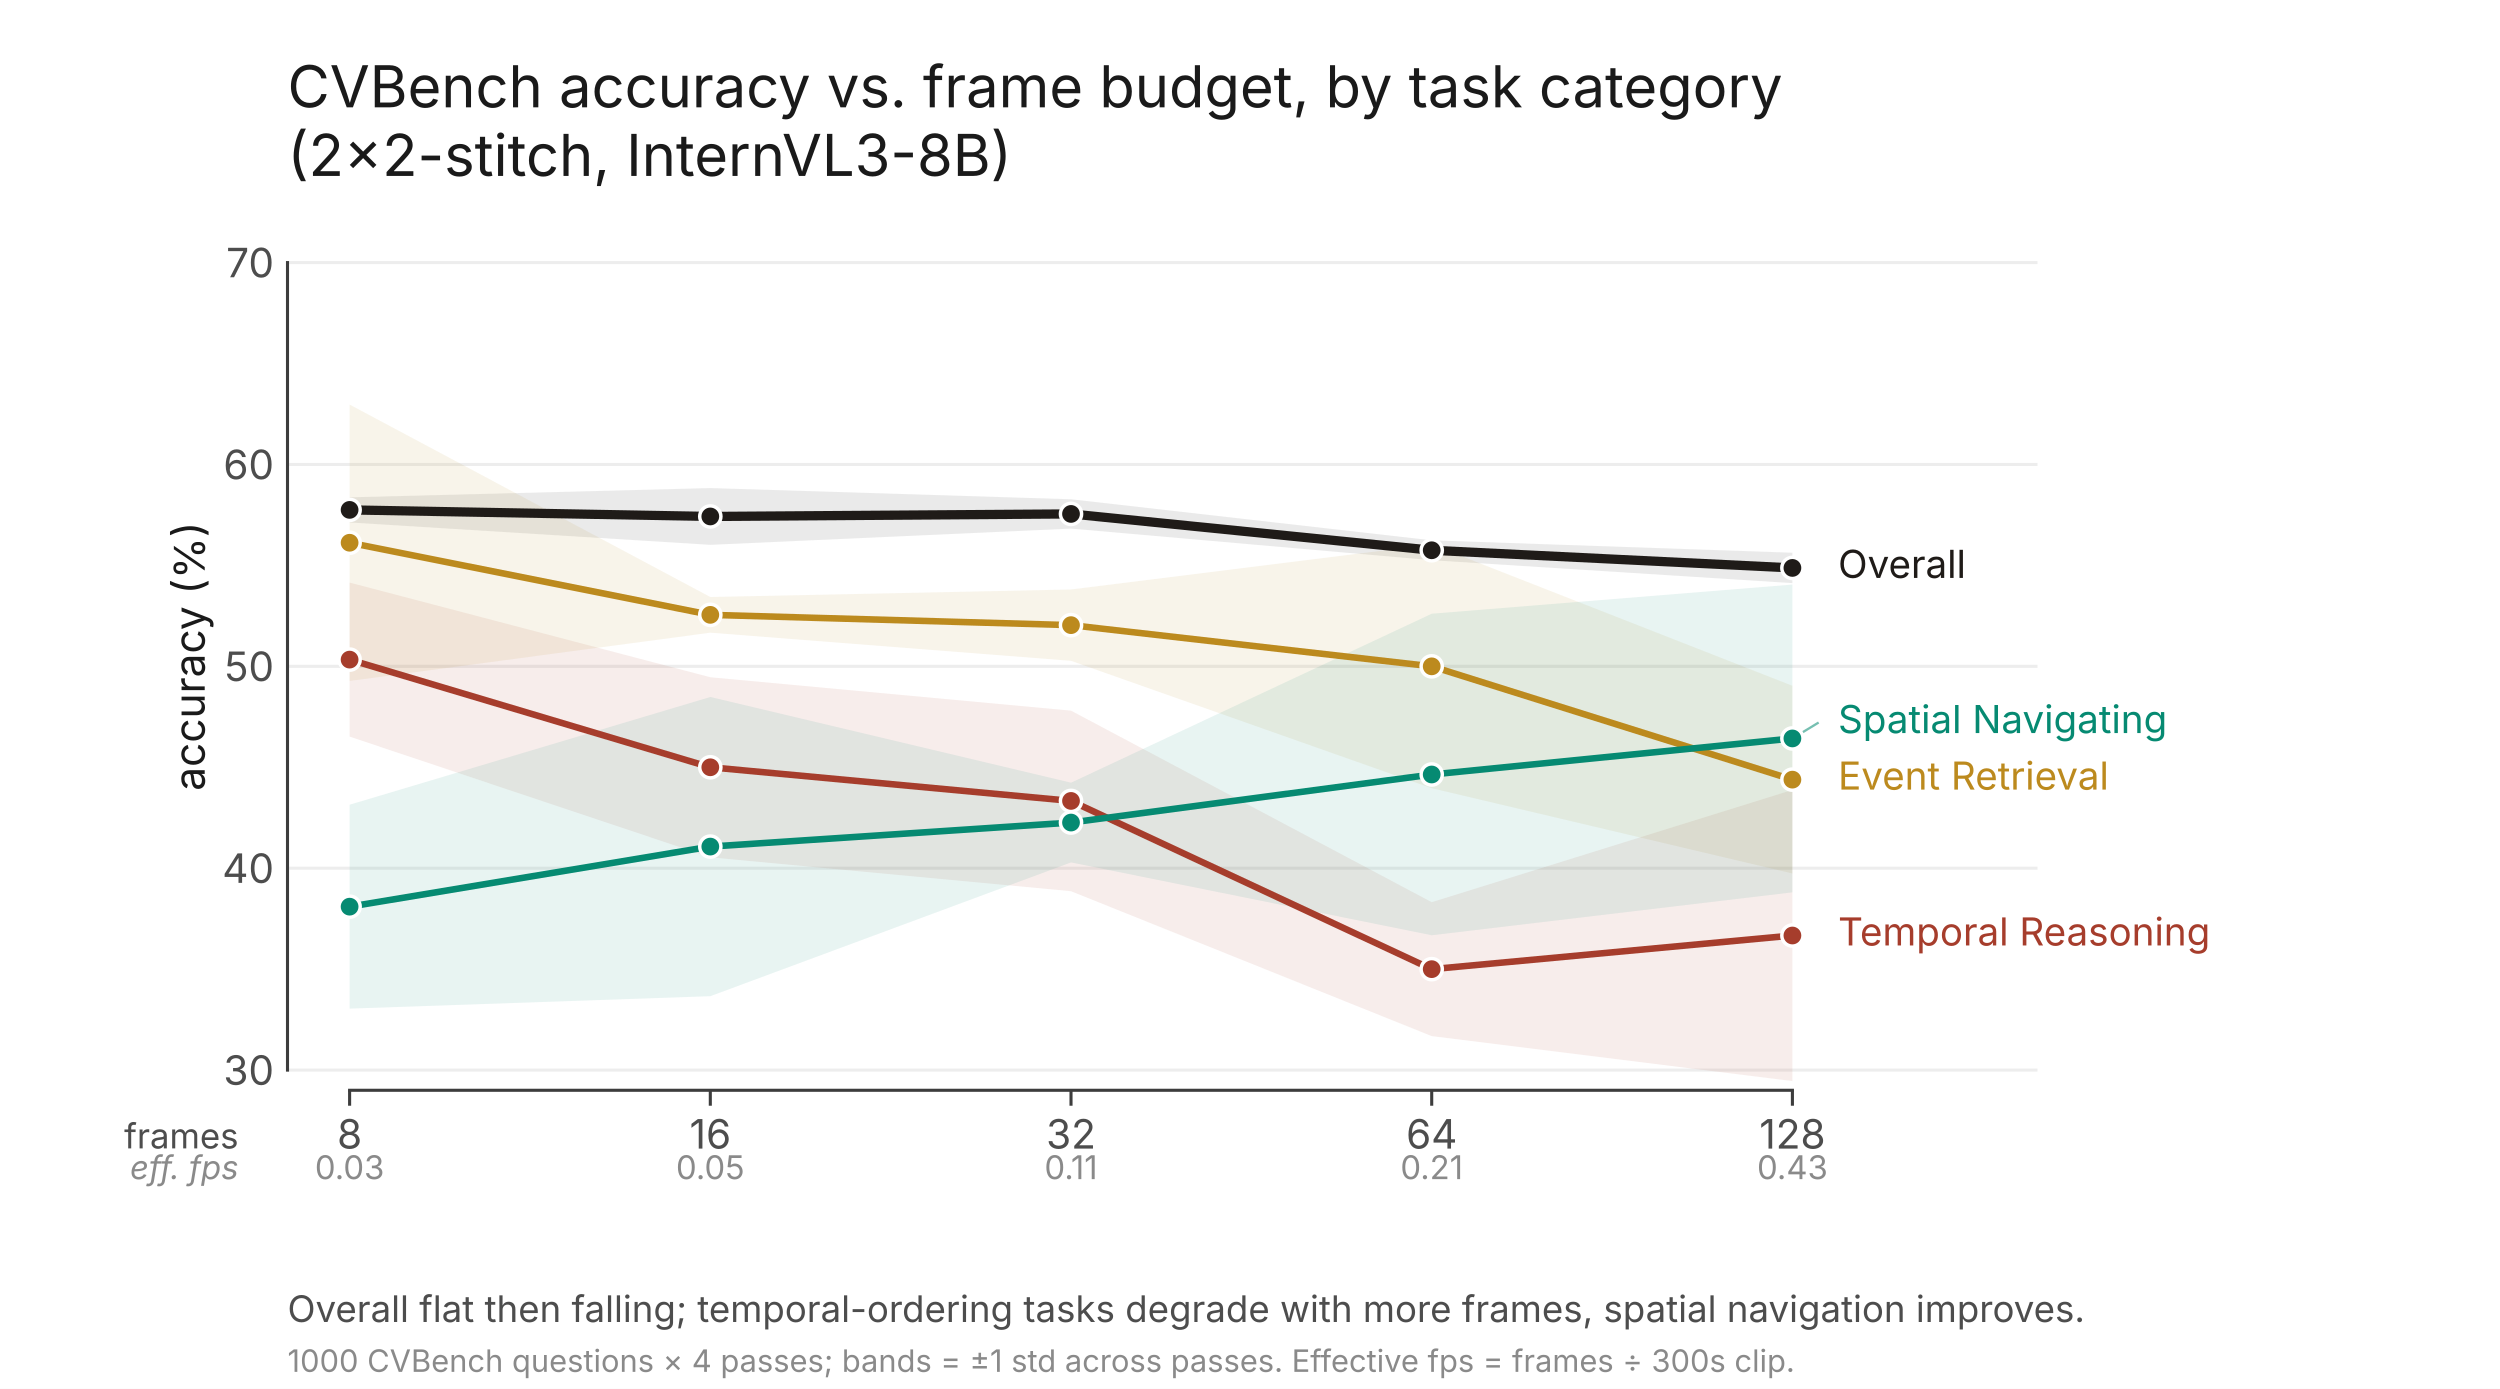
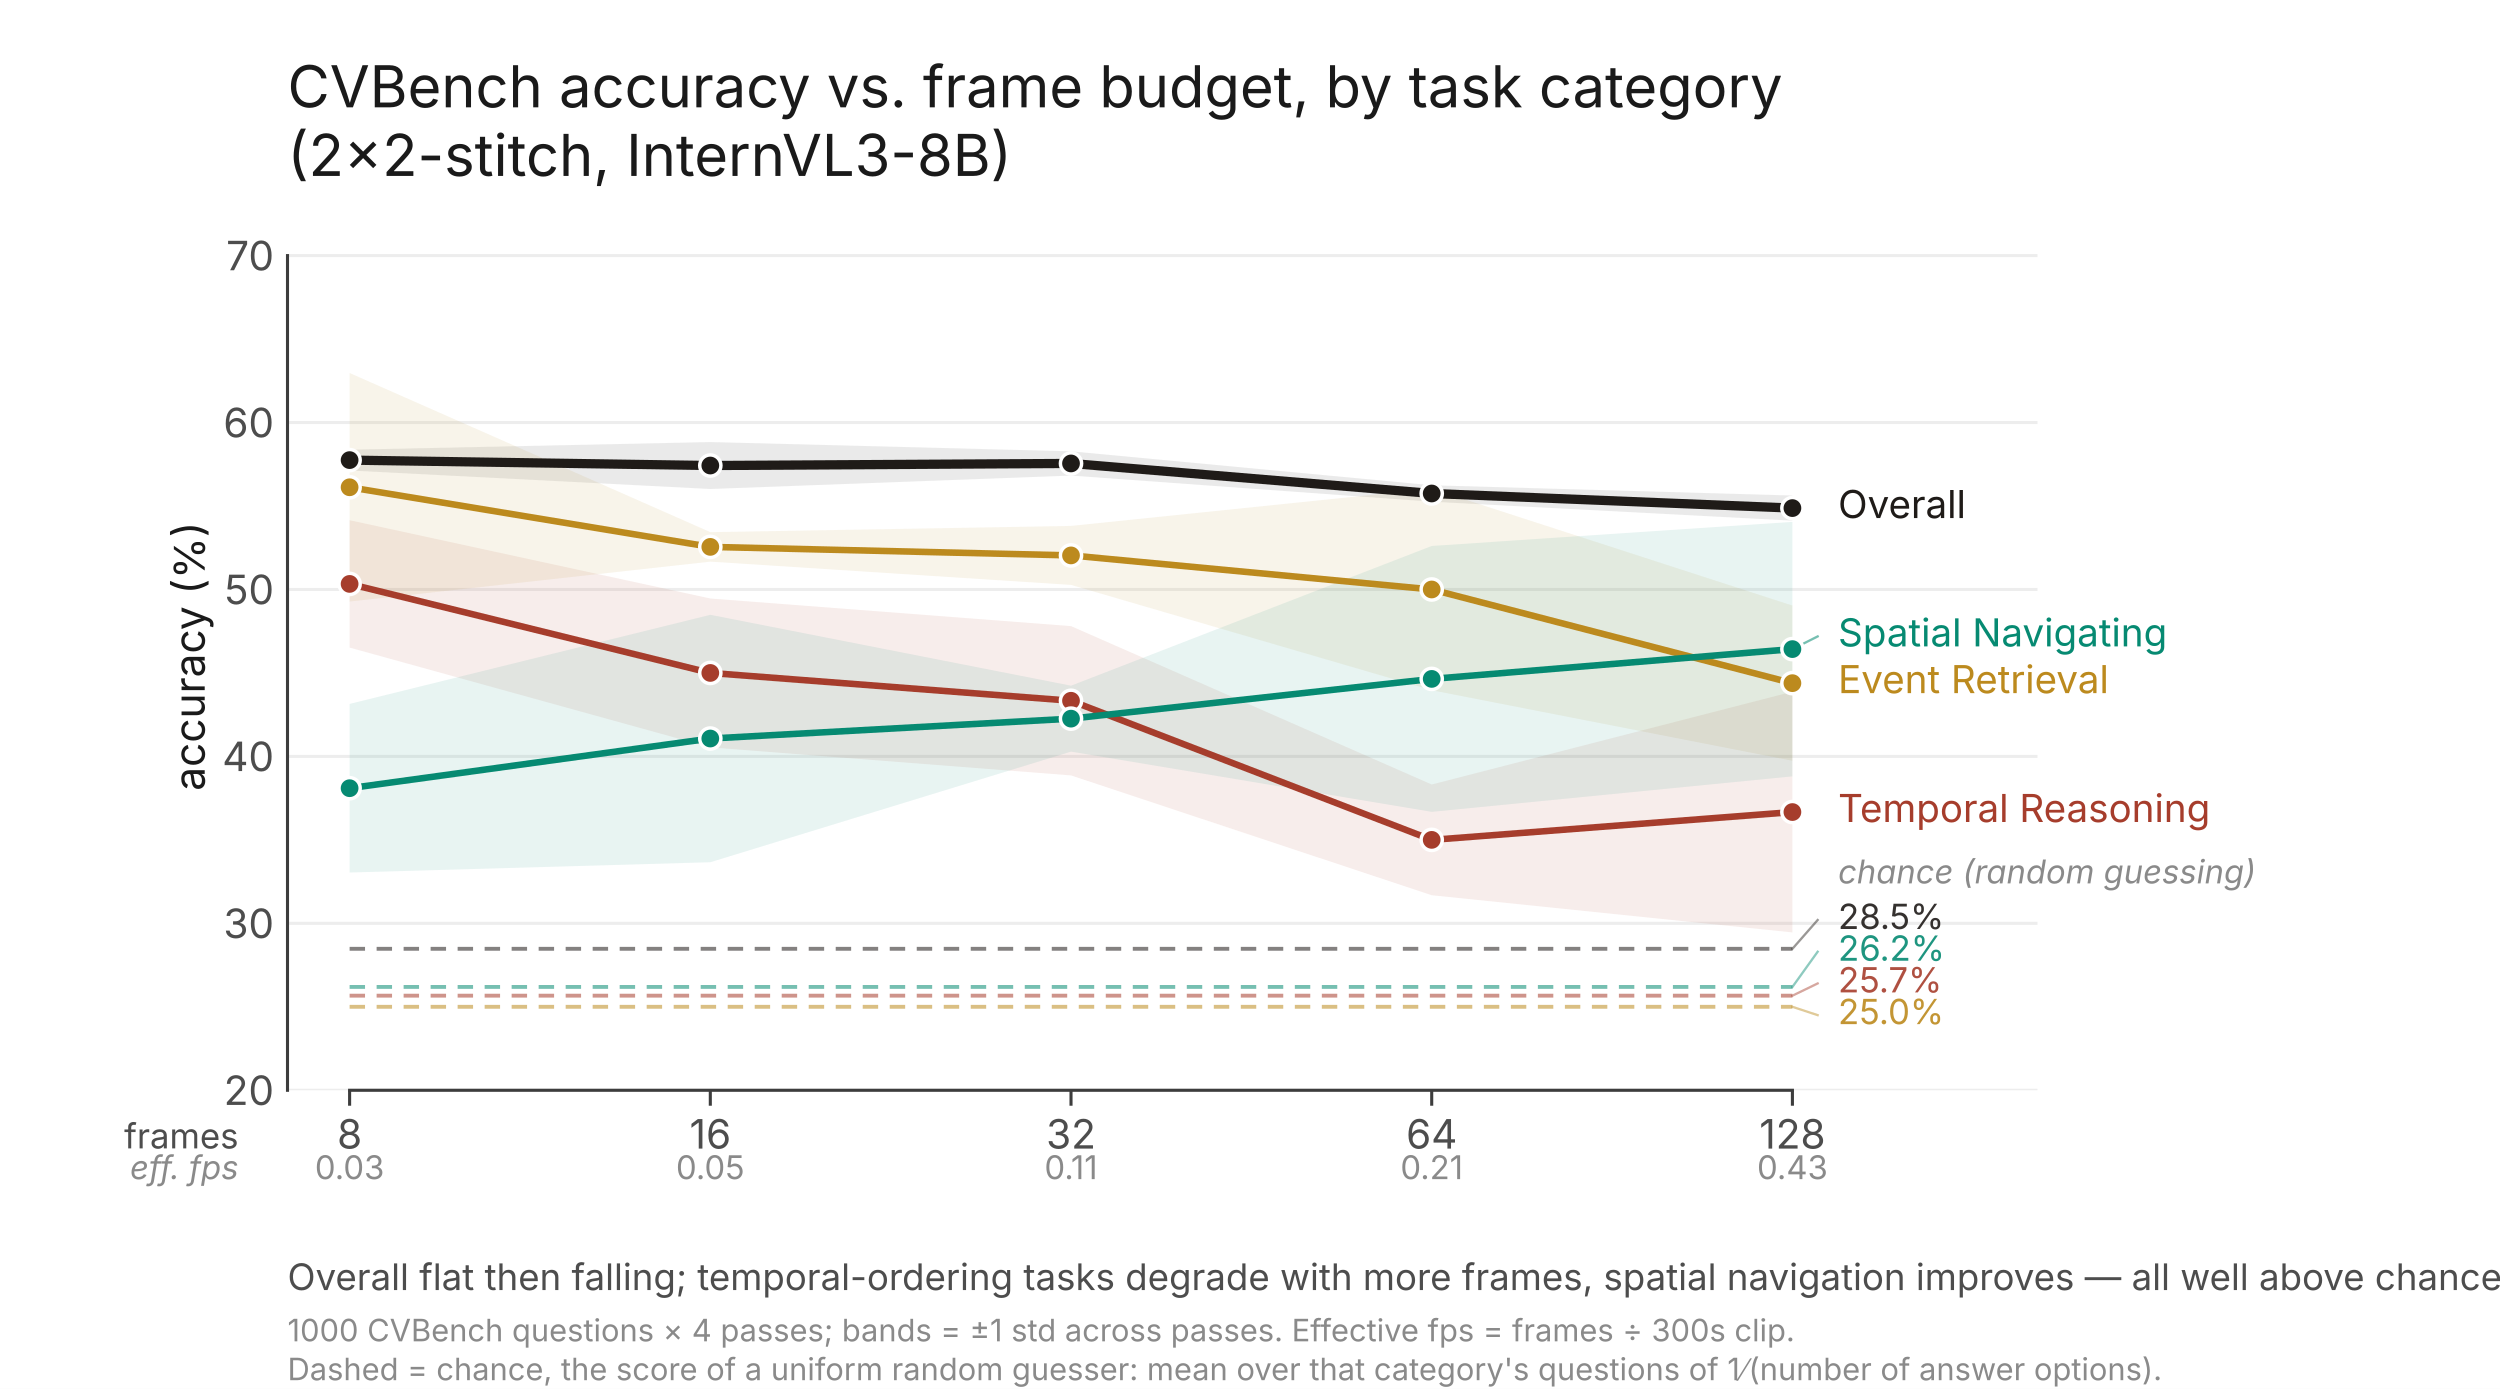
<svg xmlns="http://www.w3.org/2000/svg" xmlns:xlink="http://www.w3.org/1999/xlink" width="648pt" height="360pt" viewBox="0 0 648 360" version="1.1">
  <defs>
    <style type="text/css">*{stroke-linejoin: round; stroke-linecap: butt}</style>
  </defs>
  <g id="figure_1">
    <g id="patch_1">
      <path d="M 0 360  L 648 360  L 648 0  L 0 0  z " style="fill: #ffffff" />
    </g>
    <g id="axes_1">
      <g id="patch_2">
        <path d="M 74.52 282.6  L 528.12 282.6  L 528.12 57.6  L 74.52 57.6  z " style="fill: #ffffff" />
      </g>
      <g id="matplotlib.axis_1">
        <g id="xtick_1">
          <g id="line2d_1">
            <defs>
-               <path id="madbefd6002" d="M 0 0  L 0 4  " style="stroke: #3d3d3d; stroke-width: 0.8" />
+               <path id="meb7d2ebad0" d="M 0 0  L 0 4  " style="stroke: #3d3d3d; stroke-width: 0.8" />
            </defs>
            <g>
-               <use xlink:href="#madbefd6002" x="90.618" y="282.6" style="fill: #3d3d3d; stroke: #3d3d3d; stroke-width: 0.8" />
+               <use xlink:href="#meb7d2ebad0" x="90.618" y="282.6" style="fill: #3d3d3d; stroke: #3d3d3d; stroke-width: 0.8" />
            </g>
          </g>
          <g id="text_1">
            <text style="font-size: 10.5px; font-family: 'Inter', 'Source Sans Pro', 'Source Sans 3', 'Helvetica', 'Helvetica Neue', 'Arial', 'Liberation Sans', 'Nimbus Sans', 'DejaVu Sans', sans-serif; text-anchor: middle; fill: #4d4d4d" x="90.618" y="297.709" transform="rotate(-0 90.61785 297.7092)">8</text>
          </g>
        </g>
        <g id="xtick_2">
          <g id="line2d_2">
            <g>
-               <use xlink:href="#madbefd6002" x="184.112" y="282.6" style="fill: #3d3d3d; stroke: #3d3d3d; stroke-width: 0.8" />
+               <use xlink:href="#meb7d2ebad0" x="184.112" y="282.6" style="fill: #3d3d3d; stroke: #3d3d3d; stroke-width: 0.8" />
            </g>
          </g>
          <g id="text_2">
            <text style="font-size: 10.5px; font-family: 'Inter', 'Source Sans Pro', 'Source Sans 3', 'Helvetica', 'Helvetica Neue', 'Arial', 'Liberation Sans', 'Nimbus Sans', 'DejaVu Sans', sans-serif; text-anchor: middle; fill: #4d4d4d" x="184.112" y="297.709" transform="rotate(-0 184.1116 297.7092)">16</text>
          </g>
        </g>
        <g id="xtick_3">
          <g id="line2d_3">
            <g>
-               <use xlink:href="#madbefd6002" x="277.605" y="282.6" style="fill: #3d3d3d; stroke: #3d3d3d; stroke-width: 0.8" />
+               <use xlink:href="#meb7d2ebad0" x="277.605" y="282.6" style="fill: #3d3d3d; stroke: #3d3d3d; stroke-width: 0.8" />
            </g>
          </g>
          <g id="text_3">
            <text style="font-size: 10.5px; font-family: 'Inter', 'Source Sans Pro', 'Source Sans 3', 'Helvetica', 'Helvetica Neue', 'Arial', 'Liberation Sans', 'Nimbus Sans', 'DejaVu Sans', sans-serif; text-anchor: middle; fill: #4d4d4d" x="277.605" y="297.709" transform="rotate(-0 277.6054 297.7092)">32</text>
          </g>
        </g>
        <g id="xtick_4">
          <g id="line2d_4">
            <g>
-               <use xlink:href="#madbefd6002" x="371.099" y="282.6" style="fill: #3d3d3d; stroke: #3d3d3d; stroke-width: 0.8" />
+               <use xlink:href="#meb7d2ebad0" x="371.099" y="282.6" style="fill: #3d3d3d; stroke: #3d3d3d; stroke-width: 0.8" />
            </g>
          </g>
          <g id="text_4">
            <text style="font-size: 10.5px; font-family: 'Inter', 'Source Sans Pro', 'Source Sans 3', 'Helvetica', 'Helvetica Neue', 'Arial', 'Liberation Sans', 'Nimbus Sans', 'DejaVu Sans', sans-serif; text-anchor: middle; fill: #4d4d4d" x="371.099" y="297.709" transform="rotate(-0 371.0991 297.7092)">64</text>
          </g>
        </g>
        <g id="xtick_5">
          <g id="line2d_5">
            <g>
-               <use xlink:href="#madbefd6002" x="464.593" y="282.6" style="fill: #3d3d3d; stroke: #3d3d3d; stroke-width: 0.8" />
+               <use xlink:href="#meb7d2ebad0" x="464.593" y="282.6" style="fill: #3d3d3d; stroke: #3d3d3d; stroke-width: 0.8" />
            </g>
          </g>
          <g id="text_5">
            <text style="font-size: 10.5px; font-family: 'Inter', 'Source Sans Pro', 'Source Sans 3', 'Helvetica', 'Helvetica Neue', 'Arial', 'Liberation Sans', 'Nimbus Sans', 'DejaVu Sans', sans-serif; text-anchor: middle; fill: #4d4d4d" x="464.593" y="297.709" transform="rotate(-0 464.5929 297.7092)">128</text>
          </g>
        </g>
      </g>
      <g id="matplotlib.axis_2">
        <g id="ytick_1">
          <g id="line2d_6">
-             <path d="M 74.52 277.367  L 528.12 277.367  " clip-path="url(#pe1ee94c957)" style="fill: none; stroke: #ededed; stroke-width: 0.8; stroke-linecap: square" />
+             <path d="M 74.52 282.6  L 528.12 282.6  " clip-path="url(#pa153493ee3)" style="fill: none; stroke: #ededed; stroke-width: 0.8; stroke-linecap: square" />
          </g>
          <g id="line2d_7" />
          <g id="text_6">
-             <text style="font-size: 10.5px; font-family: 'Inter', 'Source Sans Pro', 'Source Sans 3', 'Helvetica', 'Helvetica Neue', 'Arial', 'Liberation Sans', 'Nimbus Sans', 'DejaVu Sans', sans-serif; text-anchor: end; fill: #4d4d4d" x="71.02" y="281.172" transform="rotate(-0 71.02 281.1721)">30</text>
+             <text style="font-size: 10.5px; font-family: 'Inter', 'Source Sans Pro', 'Source Sans 3', 'Helvetica', 'Helvetica Neue', 'Arial', 'Liberation Sans', 'Nimbus Sans', 'DejaVu Sans', sans-serif; text-anchor: end; fill: #4d4d4d" x="71.02" y="286.405" transform="rotate(-0 71.02 286.4046)">20</text>
          </g>
        </g>
        <g id="ytick_2">
          <g id="line2d_8">
-             <path d="M 74.52 225.042  L 528.12 225.042  " clip-path="url(#pe1ee94c957)" style="fill: none; stroke: #ededed; stroke-width: 0.8; stroke-linecap: square" />
+             <path d="M 74.52 239.331  L 528.12 239.331  " clip-path="url(#pa153493ee3)" style="fill: none; stroke: #ededed; stroke-width: 0.8; stroke-linecap: square" />
          </g>
          <g id="line2d_9" />
          <g id="text_7">
-             <text style="font-size: 10.5px; font-family: 'Inter', 'Source Sans Pro', 'Source Sans 3', 'Helvetica', 'Helvetica Neue', 'Arial', 'Liberation Sans', 'Nimbus Sans', 'DejaVu Sans', sans-serif; text-anchor: end; fill: #4d4d4d" x="71.02" y="228.846" transform="rotate(-0 71.02 228.8465)">40</text>
+             <text style="font-size: 10.5px; font-family: 'Inter', 'Source Sans Pro', 'Source Sans 3', 'Helvetica', 'Helvetica Neue', 'Arial', 'Liberation Sans', 'Nimbus Sans', 'DejaVu Sans', sans-serif; text-anchor: end; fill: #4d4d4d" x="71.02" y="243.135" transform="rotate(-0 71.02 243.1354)">30</text>
          </g>
        </g>
        <g id="ytick_3">
          <g id="line2d_10">
-             <path d="M 74.52 172.716  L 528.12 172.716  " clip-path="url(#pe1ee94c957)" style="fill: none; stroke: #ededed; stroke-width: 0.8; stroke-linecap: square" />
+             <path d="M 74.52 196.062  L 528.12 196.062  " clip-path="url(#pa153493ee3)" style="fill: none; stroke: #ededed; stroke-width: 0.8; stroke-linecap: square" />
          </g>
          <g id="line2d_11" />
          <g id="text_8">
-             <text style="font-size: 10.5px; font-family: 'Inter', 'Source Sans Pro', 'Source Sans 3', 'Helvetica', 'Helvetica Neue', 'Arial', 'Liberation Sans', 'Nimbus Sans', 'DejaVu Sans', sans-serif; text-anchor: end; fill: #4d4d4d" x="71.02" y="176.521" transform="rotate(-0 71.02 176.5209)">50</text>
+             <text style="font-size: 10.5px; font-family: 'Inter', 'Source Sans Pro', 'Source Sans 3', 'Helvetica', 'Helvetica Neue', 'Arial', 'Liberation Sans', 'Nimbus Sans', 'DejaVu Sans', sans-serif; text-anchor: end; fill: #4d4d4d" x="71.02" y="199.866" transform="rotate(-0 71.02 199.8661)">40</text>
          </g>
        </g>
        <g id="ytick_4">
          <g id="line2d_12">
-             <path d="M 74.52 120.391  L 528.12 120.391  " clip-path="url(#pe1ee94c957)" style="fill: none; stroke: #ededed; stroke-width: 0.8; stroke-linecap: square" />
+             <path d="M 74.52 152.792  L 528.12 152.792  " clip-path="url(#pa153493ee3)" style="fill: none; stroke: #ededed; stroke-width: 0.8; stroke-linecap: square" />
          </g>
          <g id="line2d_13" />
          <g id="text_9">
-             <text style="font-size: 10.5px; font-family: 'Inter', 'Source Sans Pro', 'Source Sans 3', 'Helvetica', 'Helvetica Neue', 'Arial', 'Liberation Sans', 'Nimbus Sans', 'DejaVu Sans', sans-serif; text-anchor: end; fill: #4d4d4d" x="71.02" y="124.195" transform="rotate(-0 71.02 124.1953)">60</text>
+             <text style="font-size: 10.5px; font-family: 'Inter', 'Source Sans Pro', 'Source Sans 3', 'Helvetica', 'Helvetica Neue', 'Arial', 'Liberation Sans', 'Nimbus Sans', 'DejaVu Sans', sans-serif; text-anchor: end; fill: #4d4d4d" x="71.02" y="156.597" transform="rotate(-0 71.02 156.5969)">50</text>
          </g>
        </g>
        <g id="ytick_5">
          <g id="line2d_14">
-             <path d="M 74.52 68.065  L 528.12 68.065  " clip-path="url(#pe1ee94c957)" style="fill: none; stroke: #ededed; stroke-width: 0.8; stroke-linecap: square" />
+             <path d="M 74.52 109.523  L 528.12 109.523  " clip-path="url(#pa153493ee3)" style="fill: none; stroke: #ededed; stroke-width: 0.8; stroke-linecap: square" />
          </g>
          <g id="line2d_15" />
          <g id="text_10">
-             <text style="font-size: 10.5px; font-family: 'Inter', 'Source Sans Pro', 'Source Sans 3', 'Helvetica', 'Helvetica Neue', 'Arial', 'Liberation Sans', 'Nimbus Sans', 'DejaVu Sans', sans-serif; text-anchor: end; fill: #4d4d4d" x="71.02" y="71.87" transform="rotate(-0 71.02 71.86973)">70</text>
-           </g>
-         </g>
-         <g id="text_11">
+             <text style="font-size: 10.5px; font-family: 'Inter', 'Source Sans Pro', 'Source Sans 3', 'Helvetica', 'Helvetica Neue', 'Arial', 'Liberation Sans', 'Nimbus Sans', 'DejaVu Sans', sans-serif; text-anchor: end; fill: #4d4d4d" x="71.02" y="113.328" transform="rotate(-0 71.02 113.3277)">60</text>
+           </g>
+         </g>
+         <g id="ytick_6">
+           <g id="line2d_16">
+             <path d="M 74.52 66.254  L 528.12 66.254  " clip-path="url(#pa153493ee3)" style="fill: none; stroke: #ededed; stroke-width: 0.8; stroke-linecap: square" />
+           </g>
+           <g id="line2d_17" />
+           <g id="text_11">
+             <text style="font-size: 10.5px; font-family: 'Inter', 'Source Sans Pro', 'Source Sans 3', 'Helvetica', 'Helvetica Neue', 'Arial', 'Liberation Sans', 'Nimbus Sans', 'DejaVu Sans', sans-serif; text-anchor: end; fill: #4d4d4d" x="71.02" y="70.058" transform="rotate(-0 71.02 70.05846)">70</text>
+           </g>
+         </g>
+         <g id="text_12">
          <text style="font-size: 11px; font-family: 'Inter', 'Source Sans Pro', 'Source Sans 3', 'Helvetica', 'Helvetica Neue', 'Arial', 'Liberation Sans', 'Nimbus Sans', 'DejaVu Sans', sans-serif; text-anchor: middle; fill: #1a1a1a" x="53.06" y="170.1" transform="rotate(-90 53.05953 170.1)">accuracy (%)</text>
        </g>
      </g>
      <g id="FillBetweenPolyCollection_1">
        <defs>
-           <path id="mfe339d79b6" d="M 90.618 -231.093  L 90.618 -224.579  L 184.112 -218.778  L 277.605 -222.989  L 371.099 -214.794  L 464.593 -208.853  L 464.593 -216.732  L 464.593 -216.732  L 371.099 -219.948  L 277.605 -230.59  L 184.112 -233.493  L 90.618 -231.093  z " />
-         </defs>
-         <g clip-path="url(#pe1ee94c957)">
-           <use xlink:href="#mfe339d79b6" x="0" y="360" style="fill: #1f1b18; fill-opacity: 0.09" />
+           <path id="m8cf2fa9908" d="M 90.618 -243.435  L 90.618 -238.048  L 184.112 -233.251  L 277.605 -236.733  L 371.099 -229.957  L 464.593 -225.044  L 464.593 -231.559  L 464.593 -231.559  L 371.099 -234.218  L 277.605 -243.019  L 184.112 -245.419  L 90.618 -243.435  z " />
+         </defs>
+         <g clip-path="url(#pa153493ee3)">
+           <use xlink:href="#m8cf2fa9908" x="0" y="360" style="fill: #1f1b18; fill-opacity: 0.09" />
        </g>
      </g>
      <g id="FillBetweenPolyCollection_2">
        <defs>
-           <path id="m313e64b54b" d="M 90.618 -208.991  L 90.618 -169.065  L 184.112 -137.785  L 277.605 -128.999  L 371.099 -91.441  L 464.593 -79.784  L 464.593 -155.249  L 464.593 -155.249  L 371.099 -126.15  L 277.605 -175.801  L 184.112 -184.457  L 90.618 -208.991  z " />
-         </defs>
-         <g clip-path="url(#pe1ee94c957)">
-           <use xlink:href="#m313e64b54b" x="0" y="360" style="fill: #a63d2c; fill-opacity: 0.09" />
+           <path id="m29cfdf3a5e" d="M 90.618 -225.158  L 90.618 -192.142  L 184.112 -166.276  L 277.605 -159.011  L 371.099 -127.953  L 464.593 -118.313  L 464.593 -180.717  L 464.593 -180.717  L 371.099 -156.655  L 277.605 -197.712  L 184.112 -204.87  L 90.618 -225.158  z " />
+         </defs>
+         <g clip-path="url(#pa153493ee3)">
+           <use xlink:href="#m29cfdf3a5e" x="0" y="360" style="fill: #a63d2c; fill-opacity: 0.09" />
        </g>
      </g>
      <g id="FillBetweenPolyCollection_3">
        <defs>
-           <path id="mdd82b4392d" d="M 90.618 -255.137  L 90.618 -183.502  L 184.112 -196.008  L 277.605 -188.714  L 371.099 -155.696  L 464.593 -133.595  L 464.593 -182.239  L 464.593 -182.239  L 371.099 -218.872  L 277.605 -207.21  L 184.112 -205.256  L 90.618 -255.137  z " />
-         </defs>
-         <g clip-path="url(#pe1ee94c957)">
-           <use xlink:href="#mdd82b4392d" x="0" y="360" style="fill: #bc8a1e; fill-opacity: 0.09" />
+           <path id="m77d2f93b43" d="M 90.618 -263.317  L 90.618 -204.081  L 184.112 -214.422  L 277.605 -208.391  L 371.099 -181.087  L 464.593 -162.812  L 464.593 -203.036  L 464.593 -203.036  L 371.099 -233.329  L 277.605 -223.686  L 184.112 -222.069  L 90.618 -263.317  z " />
+         </defs>
+         <g clip-path="url(#pa153493ee3)">
+           <use xlink:href="#m77d2f93b43" x="0" y="360" style="fill: #bc8a1e; fill-opacity: 0.09" />
        </g>
      </g>
      <g id="FillBetweenPolyCollection_4">
        <defs>
-           <path id="m13c09e7253" d="M 90.618 -151.42  L 90.618 -98.563  L 184.112 -101.788  L 277.605 -136.464  L 371.099 -117.581  L 464.593 -128.709  L 464.593 -208.483  L 464.593 -208.483  L 371.099 -200.923  L 277.605 -157.124  L 184.112 -179.341  L 90.618 -151.42  z " />
-         </defs>
-         <g clip-path="url(#pe1ee94c957)">
-           <use xlink:href="#m13c09e7253" x="0" y="360" style="fill: #068a72; fill-opacity: 0.09" />
-         </g>
-       </g>
-       <g id="line2d_16">
-         <path d="M 464.593 191.404  L 471.137 187.432  " style="fill: none; stroke: #068a72; stroke-opacity: 0.55; stroke-width: 0.6; stroke-linecap: square" />
+           <path id="m036a20fc5b" d="M 90.618 -177.551  L 90.618 -133.842  L 184.112 -136.509  L 277.605 -165.183  L 371.099 -149.569  L 464.593 -158.771  L 464.593 -224.738  L 464.593 -224.738  L 371.099 -218.486  L 277.605 -182.268  L 184.112 -200.64  L 90.618 -177.551  z " />
+         </defs>
+         <g clip-path="url(#pa153493ee3)">
+           <use xlink:href="#m036a20fc5b" x="0" y="360" style="fill: #068a72; fill-opacity: 0.09" />
+         </g>
+       </g>
+       <g id="line2d_18">
+         <path d="M 90.618 245.929  L 464.593 245.929  " clip-path="url(#pa153493ee3)" style="fill: none; stroke-dasharray: 4,3; stroke-dashoffset: 0; stroke: #1f1b18; stroke-opacity: 0.55" />
+       </g>
+       <g id="line2d_19">
+         <path d="M 90.618 258.081  L 464.593 258.081  " clip-path="url(#pa153493ee3)" style="fill: none; stroke-dasharray: 4,3; stroke-dashoffset: 0; stroke: #a63d2c; stroke-opacity: 0.55" />
+       </g>
+       <g id="line2d_20">
+         <path d="M 90.618 260.965  L 464.593 260.965  " clip-path="url(#pa153493ee3)" style="fill: none; stroke-dasharray: 4,3; stroke-dashoffset: 0; stroke: #bc8a1e; stroke-opacity: 0.55" />
+       </g>
+       <g id="line2d_21">
+         <path d="M 90.618 255.814  L 464.593 255.814  " clip-path="url(#pa153493ee3)" style="fill: none; stroke-dasharray: 4,3; stroke-dashoffset: 0; stroke: #068a72; stroke-opacity: 0.55" />
+       </g>
+       <g id="line2d_22">
+         <path d="M 464.593 168.246  L 471.137 164.961  " style="fill: none; stroke: #068a72; stroke-opacity: 0.55; stroke-width: 0.6; stroke-linecap: square" />
+       </g>
+       <g id="line2d_23">
+         <path d="M 464.593 245.929  L 471.137 238.465  " style="fill: none; stroke: #1f1b18; stroke-opacity: 0.45; stroke-width: 0.6; stroke-linecap: square" />
+       </g>
+       <g id="line2d_24">
+         <path d="M 464.593 258.081  L 471.137 254.908  " style="fill: none; stroke: #a63d2c; stroke-opacity: 0.45; stroke-width: 0.6; stroke-linecap: square" />
+       </g>
+       <g id="line2d_25">
+         <path d="M 464.593 260.965  L 471.137 263.129  " style="fill: none; stroke: #bc8a1e; stroke-opacity: 0.45; stroke-width: 0.6; stroke-linecap: square" />
+       </g>
+       <g id="line2d_26">
+         <path d="M 464.593 255.814  L 471.137 246.687  " style="fill: none; stroke: #068a72; stroke-opacity: 0.45; stroke-width: 0.6; stroke-linecap: square" />
      </g>
      <g id="patch_3">
-         <path d="M 74.52 277.367  L 74.52 68.065  " style="fill: none; stroke: #3d3d3d; stroke-width: 0.8; stroke-linejoin: miter; stroke-linecap: square" />
+         <path d="M 74.52 282.6  L 74.52 66.254  " style="fill: none; stroke: #3d3d3d; stroke-width: 0.8; stroke-linejoin: miter; stroke-linecap: square" />
      </g>
      <g id="patch_4">
        <path d="M 90.618 282.6  L 464.593 282.6  " style="fill: none; stroke: #3d3d3d; stroke-width: 0.8; stroke-linejoin: miter; stroke-linecap: square" />
      </g>
-       <g id="line2d_17">
-         <path d="M 90.618 170.972  L 184.112 198.879  L 277.605 207.6  L 371.099 251.205  L 464.593 242.484  " clip-path="url(#pe1ee94c957)" style="fill: none; stroke: #a63d2c; stroke-width: 1.7; stroke-linecap: round" />
-         <defs>
-           <path id="m0e393be43e" d="M 0 2.75  C 0.729 2.75 1.429 2.46 1.945 1.945  C 2.46 1.429 2.75 0.729 2.75 0  C 2.75 -0.729 2.46 -1.429 1.945 -1.945  C 1.429 -2.46 0.729 -2.75 0 -2.75  C -0.729 -2.75 -1.429 -2.46 -1.945 -1.945  C -2.46 -1.429 -2.75 -0.729 -2.75 0  C -2.75 0.729 -2.46 1.429 -1.945 1.945  C -1.429 2.46 -0.729 2.75 0 2.75  z " style="stroke: #ffffff; stroke-width: 0.9" />
-         </defs>
-         <g clip-path="url(#pe1ee94c957)">
-           <use xlink:href="#m0e393be43e" x="90.618" y="170.972" style="fill: #a63d2c; stroke: #ffffff; stroke-width: 0.9" />
-           <use xlink:href="#m0e393be43e" x="184.112" y="198.879" style="fill: #a63d2c; stroke: #ffffff; stroke-width: 0.9" />
-           <use xlink:href="#m0e393be43e" x="277.605" y="207.6" style="fill: #a63d2c; stroke: #ffffff; stroke-width: 0.9" />
-           <use xlink:href="#m0e393be43e" x="371.099" y="251.205" style="fill: #a63d2c; stroke: #ffffff; stroke-width: 0.9" />
-           <use xlink:href="#m0e393be43e" x="464.593" y="242.484" style="fill: #a63d2c; stroke: #ffffff; stroke-width: 0.9" />
-         </g>
-       </g>
-       <g id="line2d_18">
-         <path d="M 90.618 140.68  L 184.112 159.368  L 277.605 162.038  L 371.099 172.716  L 464.593 202.083  " clip-path="url(#pe1ee94c957)" style="fill: none; stroke: #bc8a1e; stroke-width: 1.7; stroke-linecap: round" />
-         <defs>
-           <path id="md79dda5f3b" d="M 0 2.75  C 0.729 2.75 1.429 2.46 1.945 1.945  C 2.46 1.429 2.75 0.729 2.75 0  C 2.75 -0.729 2.46 -1.429 1.945 -1.945  C 1.429 -2.46 0.729 -2.75 0 -2.75  C -0.729 -2.75 -1.429 -2.46 -1.945 -1.945  C -2.46 -1.429 -2.75 -0.729 -2.75 0  C -2.75 0.729 -2.46 1.429 -1.945 1.945  C -1.429 2.46 -0.729 2.75 0 2.75  z " style="stroke: #ffffff; stroke-width: 0.9" />
-         </defs>
-         <g clip-path="url(#pe1ee94c957)">
-           <use xlink:href="#md79dda5f3b" x="90.618" y="140.68" style="fill: #bc8a1e; stroke: #ffffff; stroke-width: 0.9" />
-           <use xlink:href="#md79dda5f3b" x="184.112" y="159.368" style="fill: #bc8a1e; stroke: #ffffff; stroke-width: 0.9" />
-           <use xlink:href="#md79dda5f3b" x="277.605" y="162.038" style="fill: #bc8a1e; stroke: #ffffff; stroke-width: 0.9" />
-           <use xlink:href="#md79dda5f3b" x="371.099" y="172.716" style="fill: #bc8a1e; stroke: #ffffff; stroke-width: 0.9" />
-           <use xlink:href="#md79dda5f3b" x="464.593" y="202.083" style="fill: #bc8a1e; stroke: #ffffff; stroke-width: 0.9" />
-         </g>
-       </g>
-       <g id="line2d_19">
-         <path d="M 90.618 235.009  L 184.112 219.436  L 277.605 213.206  L 371.099 200.748  L 464.593 191.404  " clip-path="url(#pe1ee94c957)" style="fill: none; stroke: #068a72; stroke-width: 1.7; stroke-linecap: round" />
-         <defs>
-           <path id="mc3cb319cb9" d="M 0 2.75  C 0.729 2.75 1.429 2.46 1.945 1.945  C 2.46 1.429 2.75 0.729 2.75 0  C 2.75 -0.729 2.46 -1.429 1.945 -1.945  C 1.429 -2.46 0.729 -2.75 0 -2.75  C -0.729 -2.75 -1.429 -2.46 -1.945 -1.945  C -2.46 -1.429 -2.75 -0.729 -2.75 0  C -2.75 0.729 -2.46 1.429 -1.945 1.945  C -1.429 2.46 -0.729 2.75 0 2.75  z " style="stroke: #ffffff; stroke-width: 0.9" />
-         </defs>
-         <g clip-path="url(#pe1ee94c957)">
-           <use xlink:href="#mc3cb319cb9" x="90.618" y="235.009" style="fill: #068a72; stroke: #ffffff; stroke-width: 0.9" />
-           <use xlink:href="#mc3cb319cb9" x="184.112" y="219.436" style="fill: #068a72; stroke: #ffffff; stroke-width: 0.9" />
-           <use xlink:href="#mc3cb319cb9" x="277.605" y="213.206" style="fill: #068a72; stroke: #ffffff; stroke-width: 0.9" />
-           <use xlink:href="#mc3cb319cb9" x="371.099" y="200.748" style="fill: #068a72; stroke: #ffffff; stroke-width: 0.9" />
-           <use xlink:href="#mc3cb319cb9" x="464.593" y="191.404" style="fill: #068a72; stroke: #ffffff; stroke-width: 0.9" />
-         </g>
-       </g>
-       <g id="text_12">
+       <g id="line2d_27">
+         <path d="M 90.618 151.35  L 184.112 174.427  L 277.605 181.638  L 371.099 217.696  L 464.593 210.485  " clip-path="url(#pa153493ee3)" style="fill: none; stroke: #a63d2c; stroke-width: 1.7; stroke-linecap: round" />
+         <defs>
+           <path id="m245a3575fc" d="M 0 2.75  C 0.729 2.75 1.429 2.46 1.945 1.945  C 2.46 1.429 2.75 0.729 2.75 0  C 2.75 -0.729 2.46 -1.429 1.945 -1.945  C 1.429 -2.46 0.729 -2.75 0 -2.75  C -0.729 -2.75 -1.429 -2.46 -1.945 -1.945  C -2.46 -1.429 -2.75 -0.729 -2.75 0  C -2.75 0.729 -2.46 1.429 -1.945 1.945  C -1.429 2.46 -0.729 2.75 0 2.75  z " style="stroke: #ffffff; stroke-width: 0.9" />
+         </defs>
+         <g clip-path="url(#pa153493ee3)">
+           <use xlink:href="#m245a3575fc" x="90.618" y="151.35" style="fill: #a63d2c; stroke: #ffffff; stroke-width: 0.9" />
+           <use xlink:href="#m245a3575fc" x="184.112" y="174.427" style="fill: #a63d2c; stroke: #ffffff; stroke-width: 0.9" />
+           <use xlink:href="#m245a3575fc" x="277.605" y="181.638" style="fill: #a63d2c; stroke: #ffffff; stroke-width: 0.9" />
+           <use xlink:href="#m245a3575fc" x="371.099" y="217.696" style="fill: #a63d2c; stroke: #ffffff; stroke-width: 0.9" />
+           <use xlink:href="#m245a3575fc" x="464.593" y="210.485" style="fill: #a63d2c; stroke: #ffffff; stroke-width: 0.9" />
+         </g>
+       </g>
+       <g id="line2d_28">
+         <path d="M 90.618 126.301  L 184.112 141.754  L 277.605 143.962  L 371.099 152.792  L 464.593 177.076  " clip-path="url(#pa153493ee3)" style="fill: none; stroke: #bc8a1e; stroke-width: 1.7; stroke-linecap: round" />
+         <defs>
+           <path id="mbb10e5e0b1" d="M 0 2.75  C 0.729 2.75 1.429 2.46 1.945 1.945  C 2.46 1.429 2.75 0.729 2.75 0  C 2.75 -0.729 2.46 -1.429 1.945 -1.945  C 1.429 -2.46 0.729 -2.75 0 -2.75  C -0.729 -2.75 -1.429 -2.46 -1.945 -1.945  C -2.46 -1.429 -2.75 -0.729 -2.75 0  C -2.75 0.729 -2.46 1.429 -1.945 1.945  C -1.429 2.46 -0.729 2.75 0 2.75  z " style="stroke: #ffffff; stroke-width: 0.9" />
+         </defs>
+         <g clip-path="url(#pa153493ee3)">
+           <use xlink:href="#mbb10e5e0b1" x="90.618" y="126.301" style="fill: #bc8a1e; stroke: #ffffff; stroke-width: 0.9" />
+           <use xlink:href="#mbb10e5e0b1" x="184.112" y="141.754" style="fill: #bc8a1e; stroke: #ffffff; stroke-width: 0.9" />
+           <use xlink:href="#mbb10e5e0b1" x="277.605" y="143.962" style="fill: #bc8a1e; stroke: #ffffff; stroke-width: 0.9" />
+           <use xlink:href="#mbb10e5e0b1" x="371.099" y="152.792" style="fill: #bc8a1e; stroke: #ffffff; stroke-width: 0.9" />
+           <use xlink:href="#mbb10e5e0b1" x="464.593" y="177.076" style="fill: #bc8a1e; stroke: #ffffff; stroke-width: 0.9" />
+         </g>
+       </g>
+       <g id="line2d_29">
+         <path d="M 90.618 204.303  L 184.112 191.426  L 277.605 186.274  L 371.099 175.972  L 464.593 168.246  " clip-path="url(#pa153493ee3)" style="fill: none; stroke: #068a72; stroke-width: 1.7; stroke-linecap: round" />
+         <defs>
+           <path id="m5be2059f96" d="M 0 2.75  C 0.729 2.75 1.429 2.46 1.945 1.945  C 2.46 1.429 2.75 0.729 2.75 0  C 2.75 -0.729 2.46 -1.429 1.945 -1.945  C 1.429 -2.46 0.729 -2.75 0 -2.75  C -0.729 -2.75 -1.429 -2.46 -1.945 -1.945  C -2.46 -1.429 -2.75 -0.729 -2.75 0  C -2.75 0.729 -2.46 1.429 -1.945 1.945  C -1.429 2.46 -0.729 2.75 0 2.75  z " style="stroke: #ffffff; stroke-width: 0.9" />
+         </defs>
+         <g clip-path="url(#pa153493ee3)">
+           <use xlink:href="#m5be2059f96" x="90.618" y="204.303" style="fill: #068a72; stroke: #ffffff; stroke-width: 0.9" />
+           <use xlink:href="#m5be2059f96" x="184.112" y="191.426" style="fill: #068a72; stroke: #ffffff; stroke-width: 0.9" />
+           <use xlink:href="#m5be2059f96" x="277.605" y="186.274" style="fill: #068a72; stroke: #ffffff; stroke-width: 0.9" />
+           <use xlink:href="#m5be2059f96" x="371.099" y="175.972" style="fill: #068a72; stroke: #ffffff; stroke-width: 0.9" />
+           <use xlink:href="#m5be2059f96" x="464.593" y="168.246" style="fill: #068a72; stroke: #ffffff; stroke-width: 0.9" />
+         </g>
+       </g>
+       <g id="text_13">
        <text style="font-size: 8.5px; font-family: 'Inter', 'Source Sans Pro', 'Source Sans 3', 'Helvetica', 'Helvetica Neue', 'Arial', 'Liberation Sans', 'Nimbus Sans', 'DejaVu Sans', sans-serif; text-anchor: middle; fill: #8a8a8a" x="90.618" y="305.635" transform="rotate(-0 90.61785 305.6348)">0.03</text>
      </g>
-       <g id="text_13">
+       <g id="text_14">
        <text style="font-size: 8.5px; font-family: 'Inter', 'Source Sans Pro', 'Source Sans 3', 'Helvetica', 'Helvetica Neue', 'Arial', 'Liberation Sans', 'Nimbus Sans', 'DejaVu Sans', sans-serif; text-anchor: middle; fill: #8a8a8a" x="184.112" y="305.635" transform="rotate(-0 184.1116 305.6348)">0.05</text>
      </g>
-       <g id="text_14">
+       <g id="text_15">
        <text style="font-size: 8.5px; font-family: 'Inter', 'Source Sans Pro', 'Source Sans 3', 'Helvetica', 'Helvetica Neue', 'Arial', 'Liberation Sans', 'Nimbus Sans', 'DejaVu Sans', sans-serif; text-anchor: middle; fill: #8a8a8a" x="277.605" y="305.635" transform="rotate(-0 277.6054 305.6348)">0.11</text>
      </g>
-       <g id="text_15">
+       <g id="text_16">
        <text style="font-size: 8.5px; font-family: 'Inter', 'Source Sans Pro', 'Source Sans 3', 'Helvetica', 'Helvetica Neue', 'Arial', 'Liberation Sans', 'Nimbus Sans', 'DejaVu Sans', sans-serif; text-anchor: middle; fill: #8a8a8a" x="371.099" y="305.635" transform="rotate(-0 371.0991 305.6348)">0.21</text>
      </g>
-       <g id="text_16">
+       <g id="text_17">
        <text style="font-size: 8.5px; font-family: 'Inter', 'Source Sans Pro', 'Source Sans 3', 'Helvetica', 'Helvetica Neue', 'Arial', 'Liberation Sans', 'Nimbus Sans', 'DejaVu Sans', sans-serif; text-anchor: middle; fill: #8a8a8a" x="464.593" y="305.635" transform="rotate(-0 464.5929 305.6348)">0.43</text>
      </g>
-       <g id="text_17">
+       <g id="text_18">
        <text style="font-size: 9px; font-family: 'Inter', 'Source Sans Pro', 'Source Sans 3', 'Helvetica', 'Helvetica Neue', 'Arial', 'Liberation Sans', 'Nimbus Sans', 'DejaVu Sans', sans-serif; text-anchor: end; fill: #4d4d4d" x="61.819" y="297.672" transform="rotate(-0 61.8192 297.6722)">frames</text>
      </g>
-       <g id="text_18">
+       <g id="text_19">
        <text style="font-style: italic; font-size: 8.5px; font-family: 'Inter', 'Source Sans Pro', 'Source Sans 3', 'Helvetica', 'Helvetica Neue', 'Arial', 'Liberation Sans', 'Nimbus Sans', 'DejaVu Sans', sans-serif; text-anchor: end; fill: #8a8a8a" x="61.819" y="305.635" transform="rotate(-0 61.8192 305.6348)">eff. fps</text>
      </g>
-       <g id="text_19">
-         <text style="font-size: 10px; font-family: 'Inter', 'Source Sans Pro', 'Source Sans 3', 'Helvetica', 'Helvetica Neue', 'Arial', 'Liberation Sans', 'Nimbus Sans', 'DejaVu Sans', sans-serif; text-anchor: start; fill: #1f1b18" x="476.428" y="149.793" transform="rotate(-0 476.4276 149.7935)">Overall</text>
-       </g>
      <g id="text_20">
-         <text style="font-size: 10px; font-family: 'Inter', 'Source Sans Pro', 'Source Sans 3', 'Helvetica', 'Helvetica Neue', 'Arial', 'Liberation Sans', 'Nimbus Sans', 'DejaVu Sans', sans-serif; text-anchor: start; fill: #a63d2c" x="476.428" y="245.07" transform="rotate(-0 476.4276 245.0697)">Temporal Reasoning</text>
+         <text style="font-size: 10px; font-family: 'Inter', 'Source Sans Pro', 'Source Sans 3', 'Helvetica', 'Helvetica Neue', 'Arial', 'Liberation Sans', 'Nimbus Sans', 'DejaVu Sans', sans-serif; text-anchor: start; fill: #1f1b18" x="476.428" y="134.284" transform="rotate(-0 476.4276 134.2845)">Overall</text>
      </g>
      <g id="text_21">
-         <text style="font-size: 10px; font-family: 'Inter', 'Source Sans Pro', 'Source Sans 3', 'Helvetica', 'Helvetica Neue', 'Arial', 'Liberation Sans', 'Nimbus Sans', 'DejaVu Sans', sans-serif; text-anchor: start; fill: #bc8a1e" x="476.428" y="204.669" transform="rotate(-0 476.4276 204.6686)">Event Retrieval</text>
+         <text style="font-size: 10px; font-family: 'Inter', 'Source Sans Pro', 'Source Sans 3', 'Helvetica', 'Helvetica Neue', 'Arial', 'Liberation Sans', 'Nimbus Sans', 'DejaVu Sans', sans-serif; text-anchor: start; fill: #a63d2c" x="476.428" y="213.071" transform="rotate(-0 476.4276 213.0706)">Temporal Reasoning</text>
      </g>
      <g id="text_22">
-         <text style="font-size: 10px; font-family: 'Inter', 'Source Sans Pro', 'Source Sans 3', 'Helvetica', 'Helvetica Neue', 'Arial', 'Liberation Sans', 'Nimbus Sans', 'DejaVu Sans', sans-serif; text-anchor: start; fill: #068a72" x="476.428" y="190.017" transform="rotate(-0 476.4276 190.0175)">Spatial Navigating</text>
+         <text style="font-size: 10px; font-family: 'Inter', 'Source Sans Pro', 'Source Sans 3', 'Helvetica', 'Helvetica Neue', 'Arial', 'Liberation Sans', 'Nimbus Sans', 'DejaVu Sans', sans-serif; text-anchor: start; fill: #bc8a1e" x="476.428" y="179.662" transform="rotate(-0 476.4276 179.662)">Event Retrieval</text>
      </g>
      <g id="text_23">
+         <text style="font-size: 10px; font-family: 'Inter', 'Source Sans Pro', 'Source Sans 3', 'Helvetica', 'Helvetica Neue', 'Arial', 'Liberation Sans', 'Nimbus Sans', 'DejaVu Sans', sans-serif; text-anchor: start; fill: #068a72" x="476.428" y="167.547" transform="rotate(-0 476.4276 167.5466)">Spatial Navigating</text>
+       </g>
+       <g id="text_24">
+         <text style="font-size: 9px; font-family: 'Inter', 'Source Sans Pro', 'Source Sans 3', 'Helvetica', 'Helvetica Neue', 'Arial', 'Liberation Sans', 'Nimbus Sans', 'DejaVu Sans', sans-serif; text-anchor: start; fill: #1f1b18; opacity: 0.9" x="476.428" y="240.793" transform="rotate(-0 476.4276 240.7927)">28.5%</text>
+       </g>
+       <g id="text_25">
+         <text style="font-size: 9px; font-family: 'Inter', 'Source Sans Pro', 'Source Sans 3', 'Helvetica', 'Helvetica Neue', 'Arial', 'Liberation Sans', 'Nimbus Sans', 'DejaVu Sans', sans-serif; text-anchor: start; fill: #a63d2c; opacity: 0.9" x="476.428" y="257.235" transform="rotate(-0 476.4276 257.235)">25.7%</text>
+       </g>
+       <g id="text_26">
+         <text style="font-size: 9px; font-family: 'Inter', 'Source Sans Pro', 'Source Sans 3', 'Helvetica', 'Helvetica Neue', 'Arial', 'Liberation Sans', 'Nimbus Sans', 'DejaVu Sans', sans-serif; text-anchor: start; fill: #bc8a1e; opacity: 0.9" x="476.428" y="265.456" transform="rotate(-0 476.4276 265.4562)">25.0%</text>
+       </g>
+       <g id="text_27">
+         <text style="font-size: 9px; font-family: 'Inter', 'Source Sans Pro', 'Source Sans 3', 'Helvetica', 'Helvetica Neue', 'Arial', 'Liberation Sans', 'Nimbus Sans', 'DejaVu Sans', sans-serif; text-anchor: start; fill: #068a72; opacity: 0.9" x="476.428" y="249.014" transform="rotate(-0 476.4276 249.0139)">26.2%</text>
+       </g>
+       <g id="text_28">
+         <text style="font-style: italic; font-size: 8.5px; font-family: 'Inter', 'Source Sans Pro', 'Source Sans 3', 'Helvetica', 'Helvetica Neue', 'Arial', 'Liberation Sans', 'Nimbus Sans', 'DejaVu Sans', sans-serif; text-anchor: start; fill: #8a8a8a" x="476.428" y="228.981" transform="rotate(-0 476.4276 228.9807)">chance (random guessing)</text>
+       </g>
+       <g id="text_29">
        <text style="font-size: 15px; font-family: 'Inter', 'Source Sans Pro', 'Source Sans 3', 'Helvetica', 'Helvetica Neue', 'Arial', 'Liberation Sans', 'Nimbus Sans', 'DejaVu Sans', sans-serif; fill: #1a1a1a" transform="translate(74.52 27.81258)">CVBench accuracy vs. frame budget, by task category</text>
        <text style="font-size: 15px; font-family: 'Inter', 'Source Sans Pro', 'Source Sans 3', 'Helvetica', 'Helvetica Neue', 'Arial', 'Liberation Sans', 'Nimbus Sans', 'DejaVu Sans', sans-serif; fill: #1a1a1a" transform="translate(74.52 45.6)">(2×2-stitch, InternVL3-8B)</text>
      </g>
-       <g id="line2d_20">
-         <path d="M 90.618 132.164  L 184.112 133.865  L 277.605 133.21  L 371.099 142.629  L 464.593 147.208  " clip-path="url(#pe1ee94c957)" style="fill: none; stroke: #1f1b18; stroke-width: 2.4; stroke-linecap: round" />
-         <defs>
-           <path id="m3d0d0c2150" d="M 0 2.75  C 0.729 2.75 1.429 2.46 1.945 1.945  C 2.46 1.429 2.75 0.729 2.75 0  C 2.75 -0.729 2.46 -1.429 1.945 -1.945  C 1.429 -2.46 0.729 -2.75 0 -2.75  C -0.729 -2.75 -1.429 -2.46 -1.945 -1.945  C -2.46 -1.429 -2.75 -0.729 -2.75 0  C -2.75 0.729 -2.46 1.429 -1.945 1.945  C -1.429 2.46 -0.729 2.75 0 2.75  z " style="stroke: #ffffff; stroke-width: 0.9" />
-         </defs>
-         <g clip-path="url(#pe1ee94c957)">
-           <use xlink:href="#m3d0d0c2150" x="90.618" y="132.164" style="fill: #1f1b18; stroke: #ffffff; stroke-width: 0.9" />
-           <use xlink:href="#m3d0d0c2150" x="184.112" y="133.865" style="fill: #1f1b18; stroke: #ffffff; stroke-width: 0.9" />
-           <use xlink:href="#m3d0d0c2150" x="277.605" y="133.21" style="fill: #1f1b18; stroke: #ffffff; stroke-width: 0.9" />
-           <use xlink:href="#m3d0d0c2150" x="371.099" y="142.629" style="fill: #1f1b18; stroke: #ffffff; stroke-width: 0.9" />
-           <use xlink:href="#m3d0d0c2150" x="464.593" y="147.208" style="fill: #1f1b18; stroke: #ffffff; stroke-width: 0.9" />
-         </g>
-       </g>
-     </g>
-     <g id="text_24">
-       <text style="font-size: 9.5px; font-family: 'Inter', 'Source Sans Pro', 'Source Sans 3', 'Helvetica', 'Helvetica Neue', 'Arial', 'Liberation Sans', 'Nimbus Sans', 'DejaVu Sans', sans-serif; text-anchor: start; fill: #4d4d4d" x="74.52" y="342.657" transform="rotate(-0 74.52 342.6566)">Overall flat then falling; temporal-ordering tasks degrade with more frames, spatial navigation improves.</text>
-     </g>
-     <g id="text_25">
-       <text style="font-size: 8px; font-family: 'Inter', 'Source Sans Pro', 'Source Sans 3', 'Helvetica', 'Helvetica Neue', 'Arial', 'Liberation Sans', 'Nimbus Sans', 'DejaVu Sans', sans-serif; text-anchor: start; fill: #8a8a8a" x="74.52" y="355.589" transform="rotate(-0 74.52 355.5888)">1000 CVBench questions × 4 passes; bands = ±1 std across passes.  Effective fps = frames ÷ 300s clip.</text>
+       <g id="line2d_30">
+         <path d="M 90.618 119.259  L 184.112 120.665  L 277.605 120.124  L 371.099 127.912  L 464.593 131.699  " clip-path="url(#pa153493ee3)" style="fill: none; stroke: #1f1b18; stroke-width: 2.4; stroke-linecap: round" />
+         <defs>
+           <path id="ma98154cec0" d="M 0 2.75  C 0.729 2.75 1.429 2.46 1.945 1.945  C 2.46 1.429 2.75 0.729 2.75 0  C 2.75 -0.729 2.46 -1.429 1.945 -1.945  C 1.429 -2.46 0.729 -2.75 0 -2.75  C -0.729 -2.75 -1.429 -2.46 -1.945 -1.945  C -2.46 -1.429 -2.75 -0.729 -2.75 0  C -2.75 0.729 -2.46 1.429 -1.945 1.945  C -1.429 2.46 -0.729 2.75 0 2.75  z " style="stroke: #ffffff; stroke-width: 0.9" />
+         </defs>
+         <g clip-path="url(#pa153493ee3)">
+           <use xlink:href="#ma98154cec0" x="90.618" y="119.259" style="fill: #1f1b18; stroke: #ffffff; stroke-width: 0.9" />
+           <use xlink:href="#ma98154cec0" x="184.112" y="120.665" style="fill: #1f1b18; stroke: #ffffff; stroke-width: 0.9" />
+           <use xlink:href="#ma98154cec0" x="277.605" y="120.124" style="fill: #1f1b18; stroke: #ffffff; stroke-width: 0.9" />
+           <use xlink:href="#ma98154cec0" x="371.099" y="127.912" style="fill: #1f1b18; stroke: #ffffff; stroke-width: 0.9" />
+           <use xlink:href="#ma98154cec0" x="464.593" y="131.699" style="fill: #1f1b18; stroke: #ffffff; stroke-width: 0.9" />
+         </g>
+       </g>
+     </g>
+     <g id="text_30">
+       <text style="font-size: 9.5px; font-family: 'Inter', 'Source Sans Pro', 'Source Sans 3', 'Helvetica', 'Helvetica Neue', 'Arial', 'Liberation Sans', 'Nimbus Sans', 'DejaVu Sans', sans-serif; text-anchor: start; fill: #4d4d4d" x="74.52" y="334.377" transform="rotate(-0 74.52 334.3766)">Overall flat then falling; temporal-ordering tasks degrade with more frames, spatial navigation improves — all well above chance.</text>
+     </g>
+     <g id="text_31">
+       <text style="font-size: 8px; font-family: 'Inter', 'Source Sans Pro', 'Source Sans 3', 'Helvetica', 'Helvetica Neue', 'Arial', 'Liberation Sans', 'Nimbus Sans', 'DejaVu Sans', sans-serif; text-anchor: start; fill: #8a8a8a" x="74.52" y="347.669" transform="rotate(-0 74.52 347.6687)">1000 CVBench questions × 4 passes; bands = ±1 std across passes.  Effective fps = frames ÷ 300s clip.</text>
+     </g>
+     <g id="text_32">
+       <text style="font-size: 8px; font-family: 'Inter', 'Source Sans Pro', 'Source Sans 3', 'Helvetica', 'Helvetica Neue', 'Arial', 'Liberation Sans', 'Nimbus Sans', 'DejaVu Sans', sans-serif; text-anchor: start; fill: #8a8a8a" x="74.52" y="357.749" transform="rotate(-0 74.52 357.7487)">Dashed = chance, the score of a uniform random guesser: mean over that category's questions of 1∕(number of answer options).</text>
    </g>
  </g>
  <defs>
-     <clipPath id="pe1ee94c957">
+     <clipPath id="pa153493ee3">
      <rect x="74.52" y="57.6" width="453.6" height="225" />
    </clipPath>
  </defs>
</svg>
